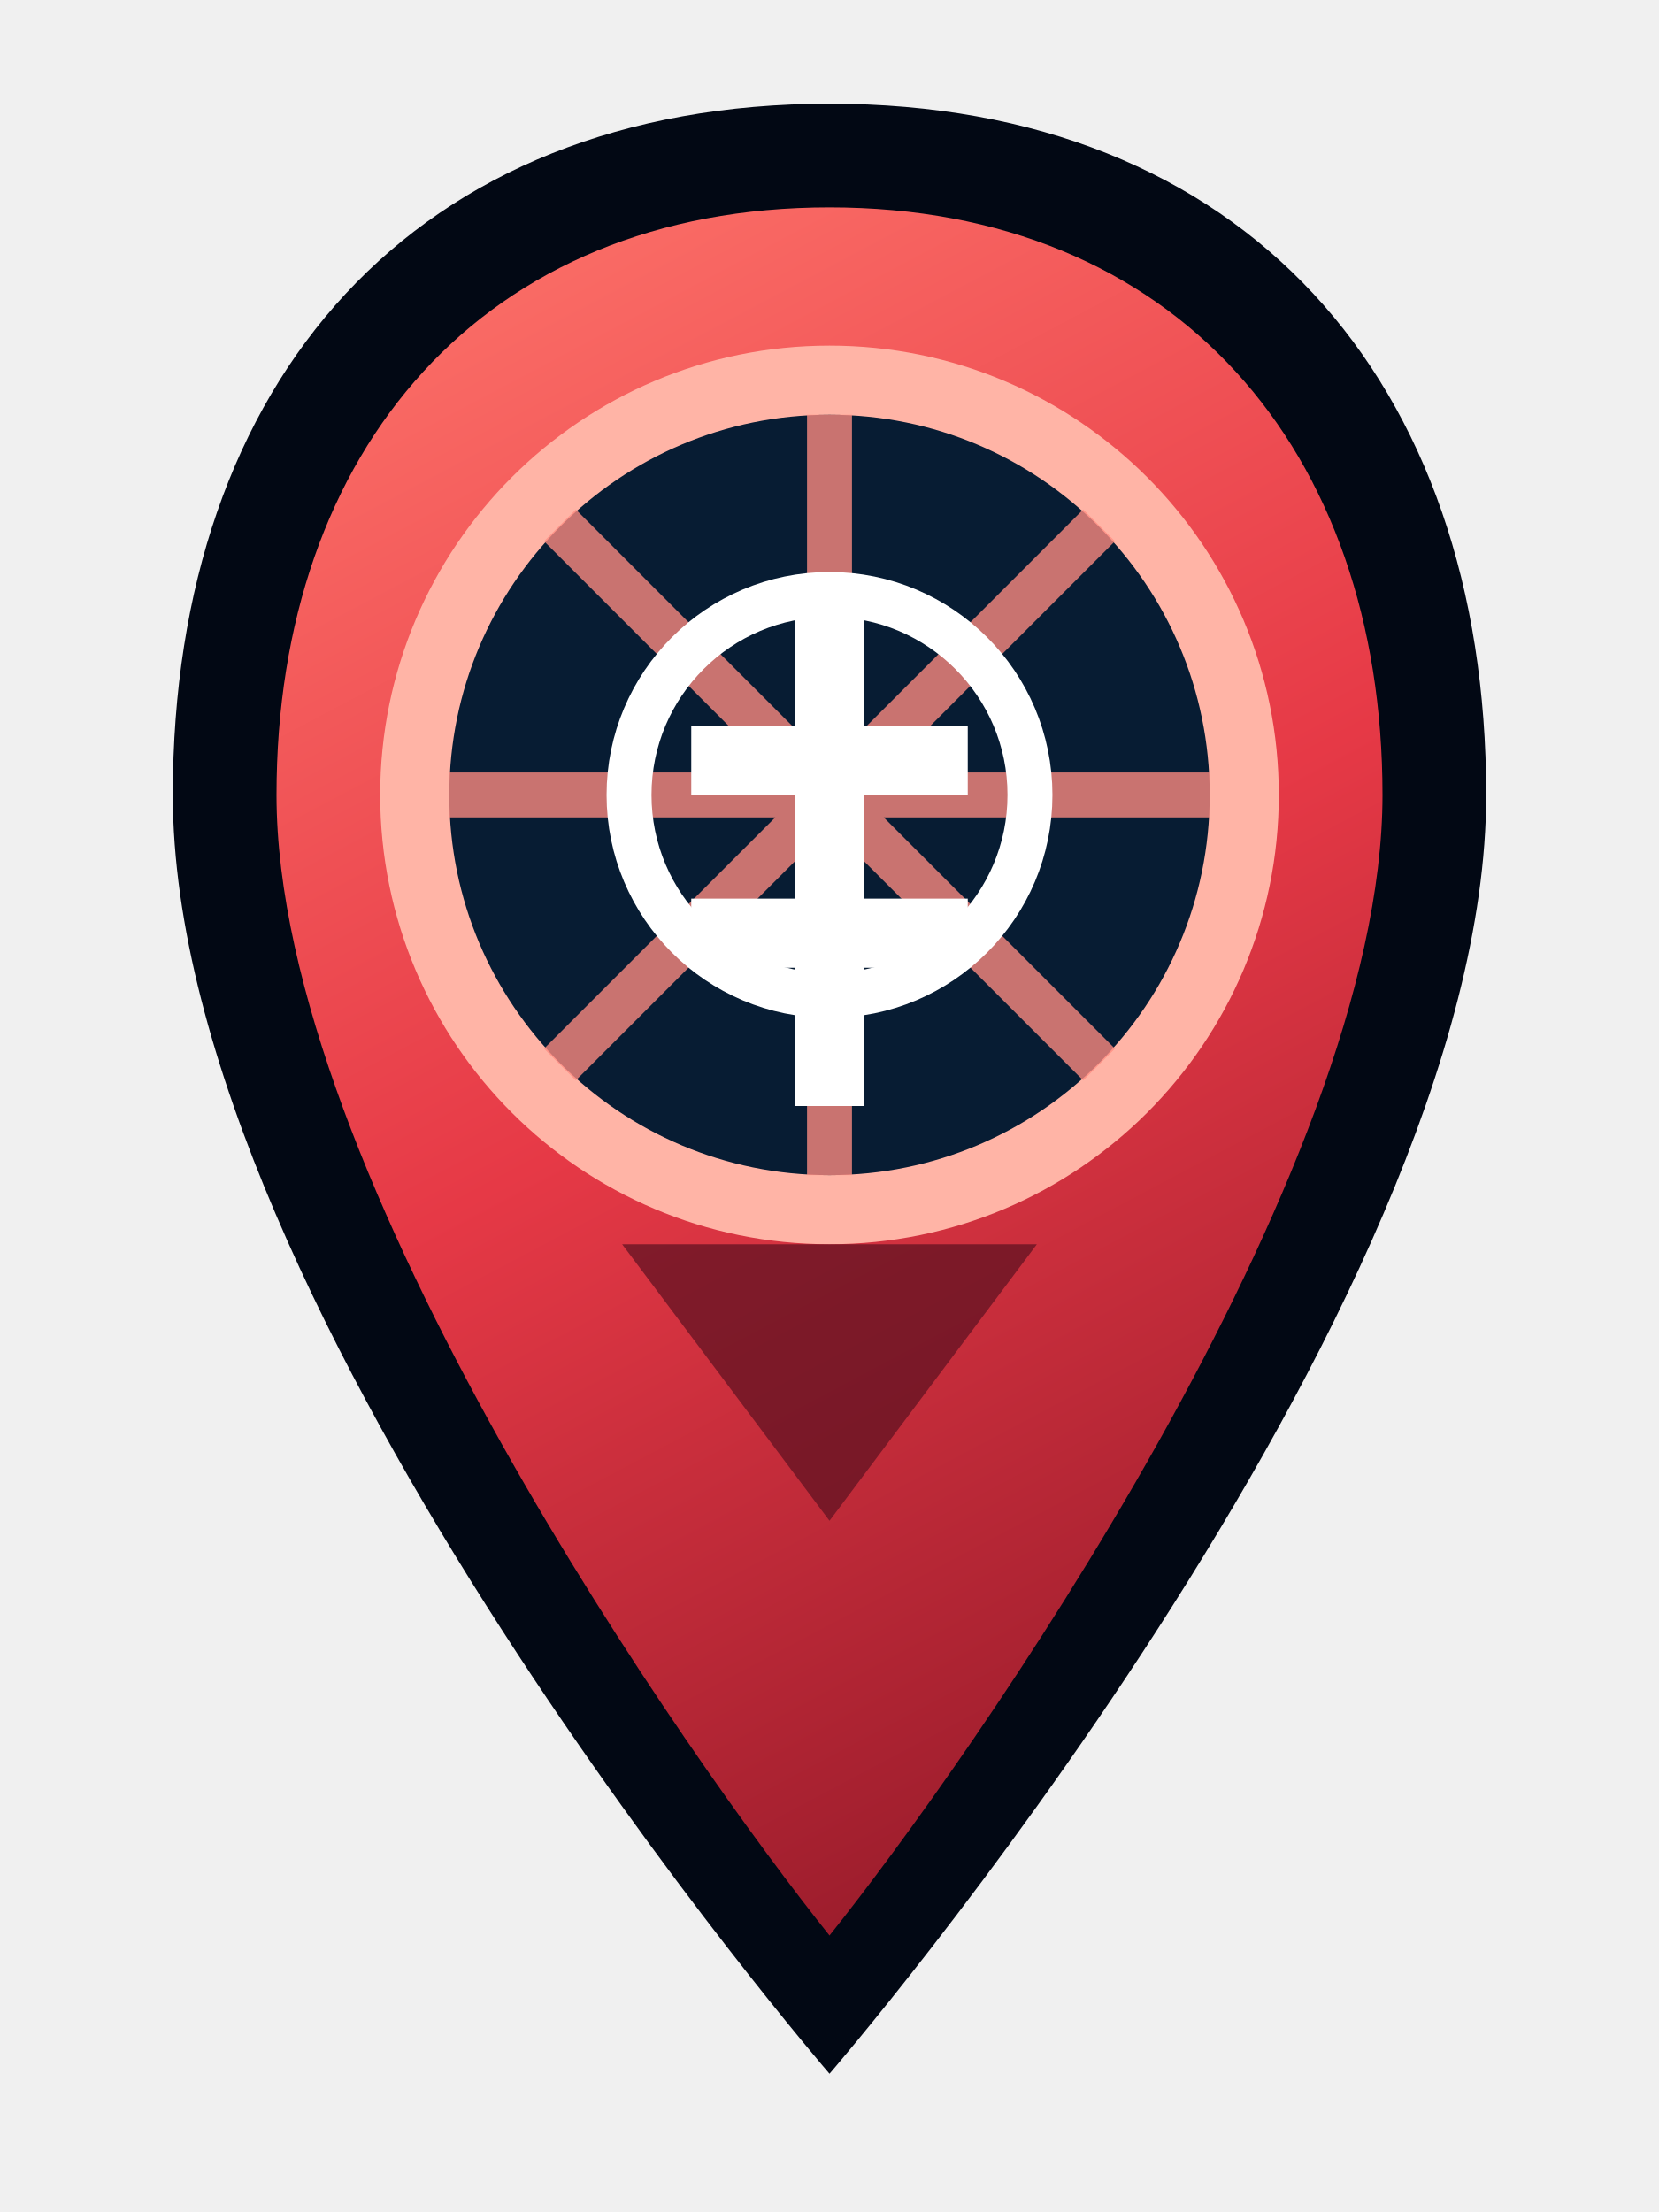
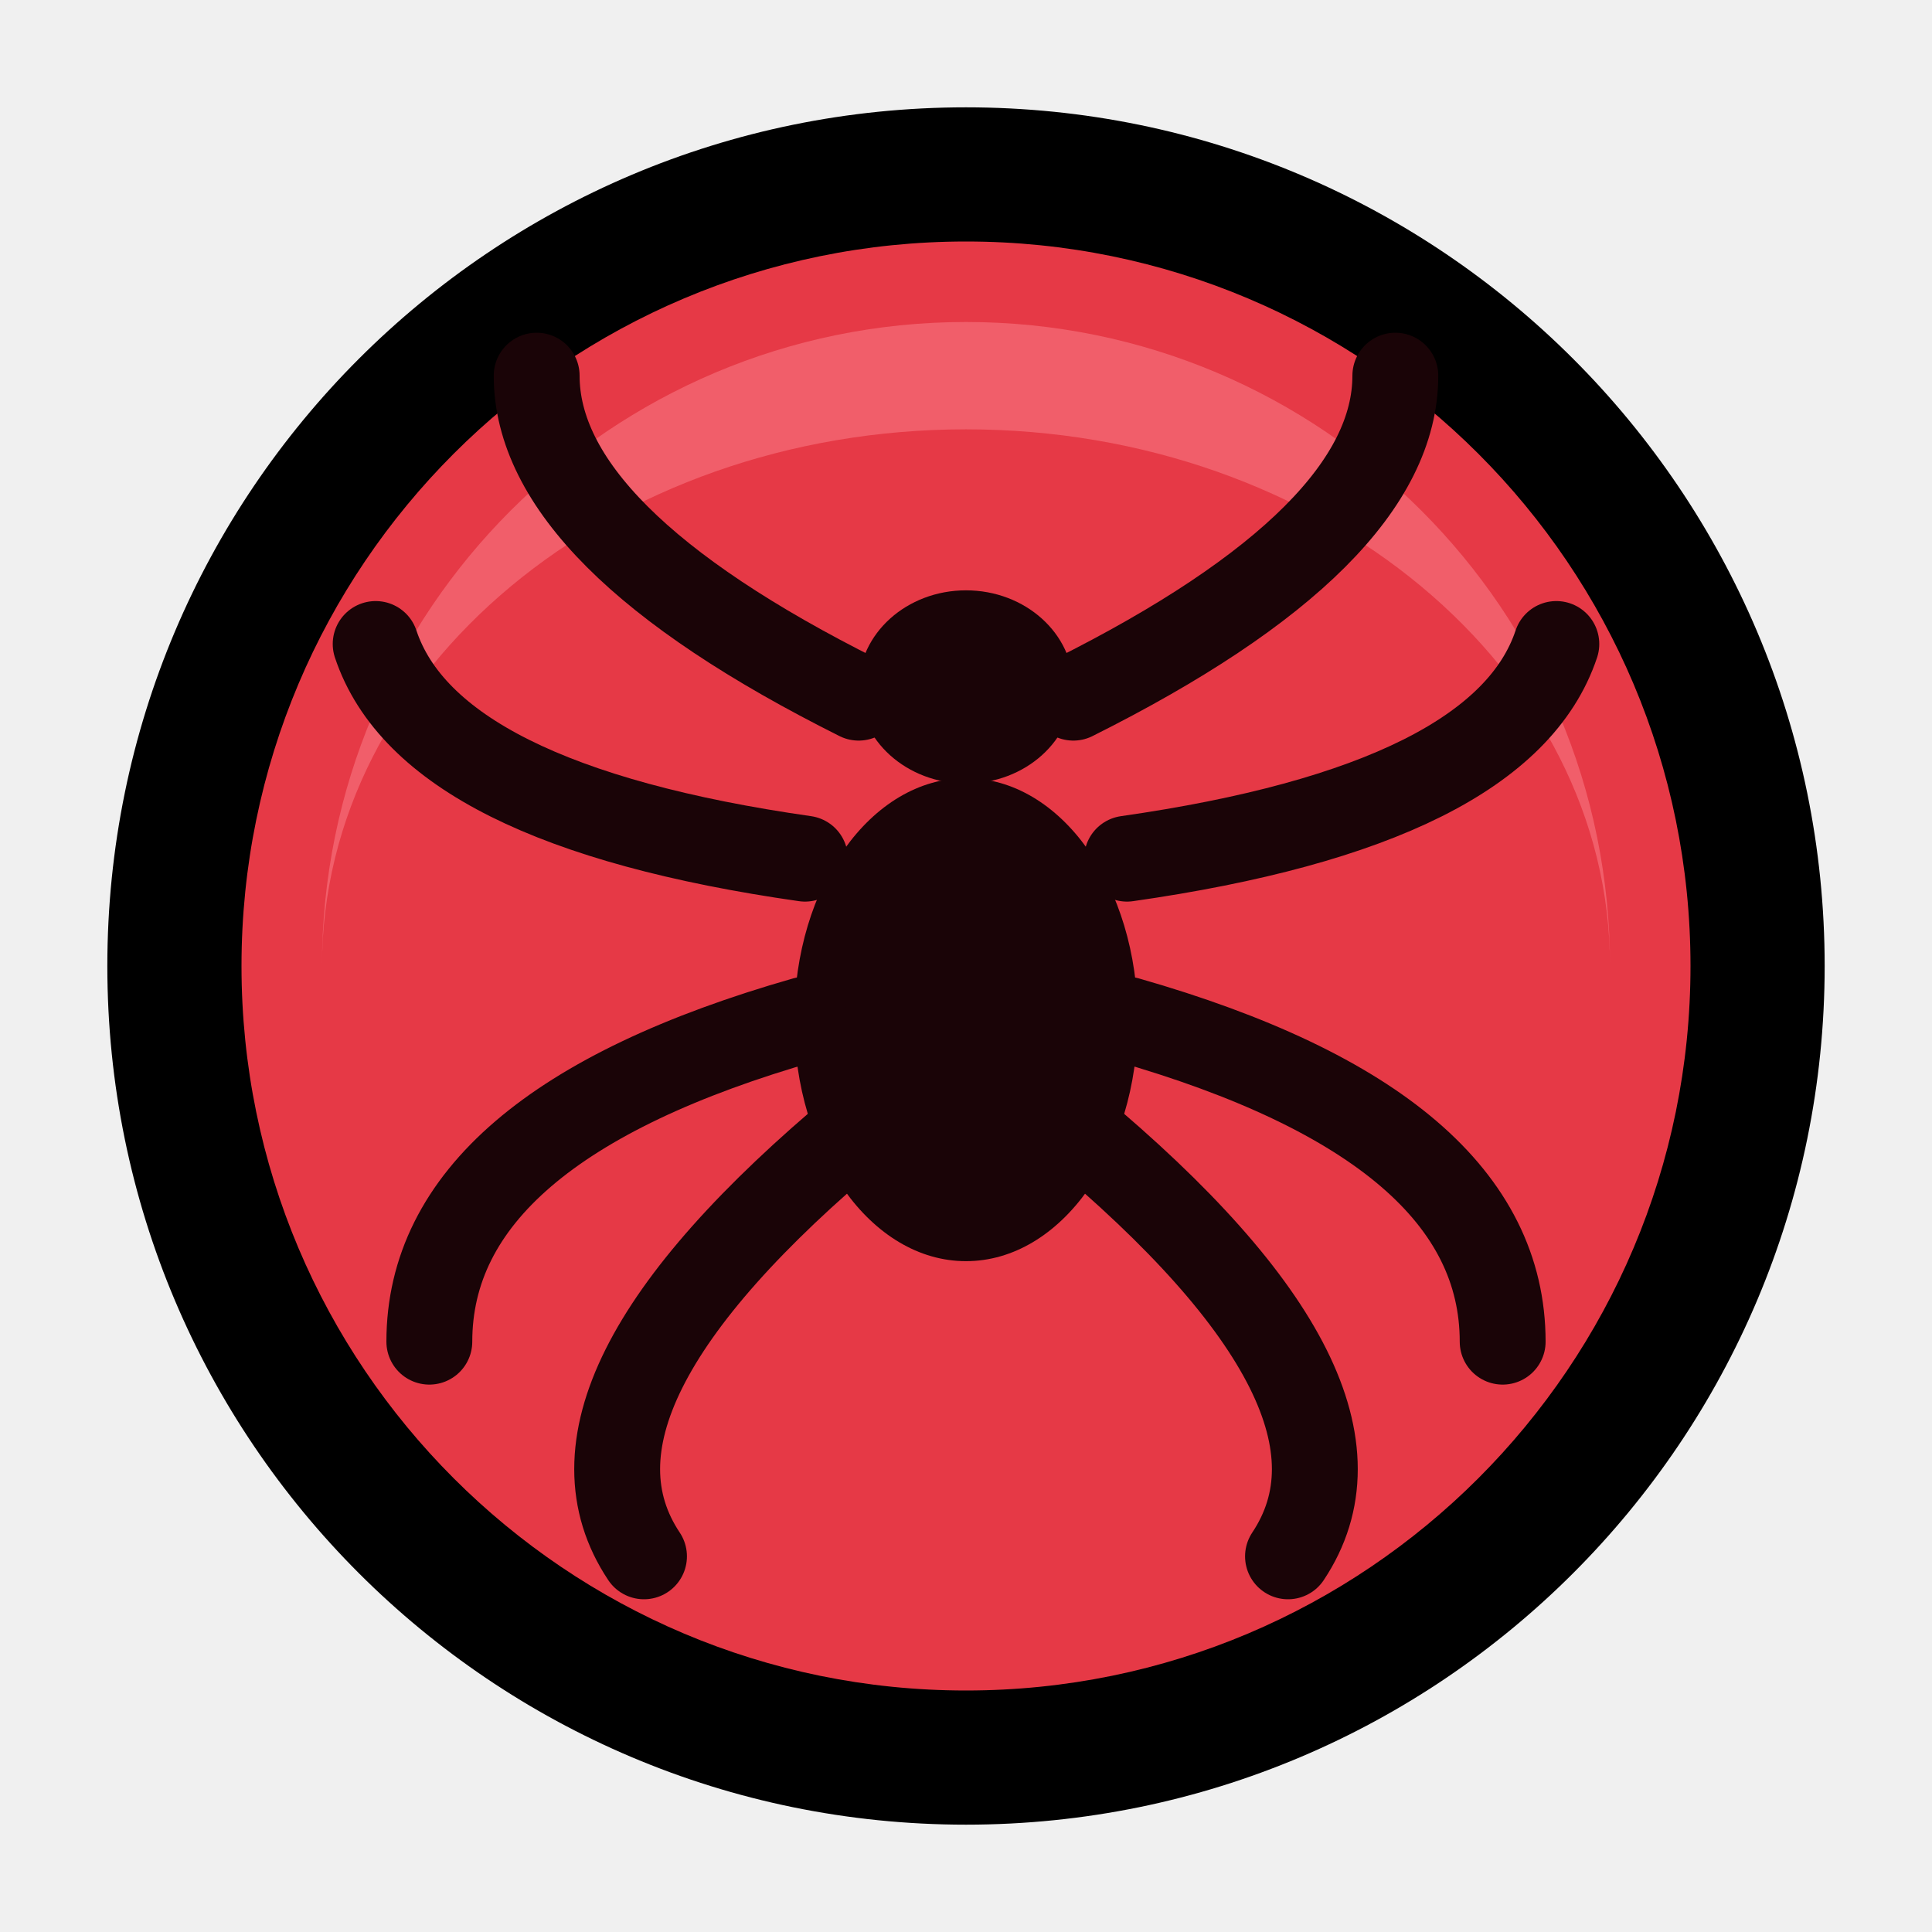
- <svg xmlns="http://www.w3.org/2000/svg" viewBox="0 0 48 64" role="img" aria-label="Confirmed signal marker">
-   <defs>
-     <linearGradient id="confirmedFill" x1="10" y1="4" x2="37" y2="55" gradientUnits="userSpaceOnUse">
-       <stop stop-color="#ff786d" />
-       <stop offset=".5" stop-color="#e63946" />
-       <stop offset="1" stop-color="#8d1727" />
-     </linearGradient>
-   </defs>
-   <path d="M24 3C12 3 5 11 5 23c0 15 19 37 19 37s19-22 19-37C43 11 36 3 24 3Z" fill="#020814" />
-   <path d="M24 6C14 6 8 13 8 23c0 11 12 28 16 33 4-5 16-22 16-33C40 13 34 6 24 6Z" fill="url(#confirmedFill)" />
-   <circle cx="24" cy="23" r="12" fill="#071c33" stroke="#ffb4a6" stroke-width="2" />
-   <path d="M24 12v22M13 23h22M16.2 15.2l15.6 15.6M31.8 15.2 16.2 30.8" stroke="#ff8c81" stroke-width="1.3" opacity=".78" />
-   <path d="M23 17h2v4h3v2h-3v3h3v2h-3v4h-2v-4h-3v-2h3v-3h-3v-2h3z" fill="#fff" />
-   <circle cx="24" cy="23" r="5.8" fill="none" stroke="#fff" stroke-width="1.3" />
-   <path d="M18 36h12l-6 8z" fill="#5a1020" opacity=".7" />
+ <svg xmlns="http://www.w3.org/2000/svg" viewBox="0 0 36 36" width="36" height="36" shape-rendering="geometricPrecision">
+   <circle cx="18" cy="18" r="16" fill="#000000" />
+   <circle cx="18" cy="18" r="13.5" fill="#e63946" />
+   <path d="M 6 18 A 12 12 0 0 1 30 18 A 12 10 0 0 0 6 18" fill="#ff8c96" opacity="0.45" />
+   <g fill="#1a0407">
+     <ellipse cx="18" cy="19" rx="3.2" ry="4.5" />
+     <ellipse cx="18" cy="12.8" rx="2" ry="1.8" />
+     <path d="M 16 13 Q 10 10 10 7" stroke="#1a0407" stroke-width="1.6" fill="none" stroke-linecap="round" />
+     <path d="M 15 16 Q 8 15 7 12" stroke="#1a0407" stroke-width="1.6" fill="none" stroke-linecap="round" />
+     <path d="M 15 19 Q 8 21 8 25" stroke="#1a0407" stroke-width="1.6" fill="none" stroke-linecap="round" />
+     <path d="M 16 21 Q 10 26 12 29" stroke="#1a0407" stroke-width="1.6" fill="none" stroke-linecap="round" />
+     <path d="M 20 13 Q 26 10 26 7" stroke="#1a0407" stroke-width="1.6" fill="none" stroke-linecap="round" />
+     <path d="M 21 16 Q 28 15 29 12" stroke="#1a0407" stroke-width="1.6" fill="none" stroke-linecap="round" />
+     <path d="M 21 19 Q 28 21 28 25" stroke="#1a0407" stroke-width="1.6" fill="none" stroke-linecap="round" />
+     <path d="M 20 21 Q 26 26 24 29" stroke="#1a0407" stroke-width="1.6" fill="none" stroke-linecap="round" />
+   </g>
</svg>
